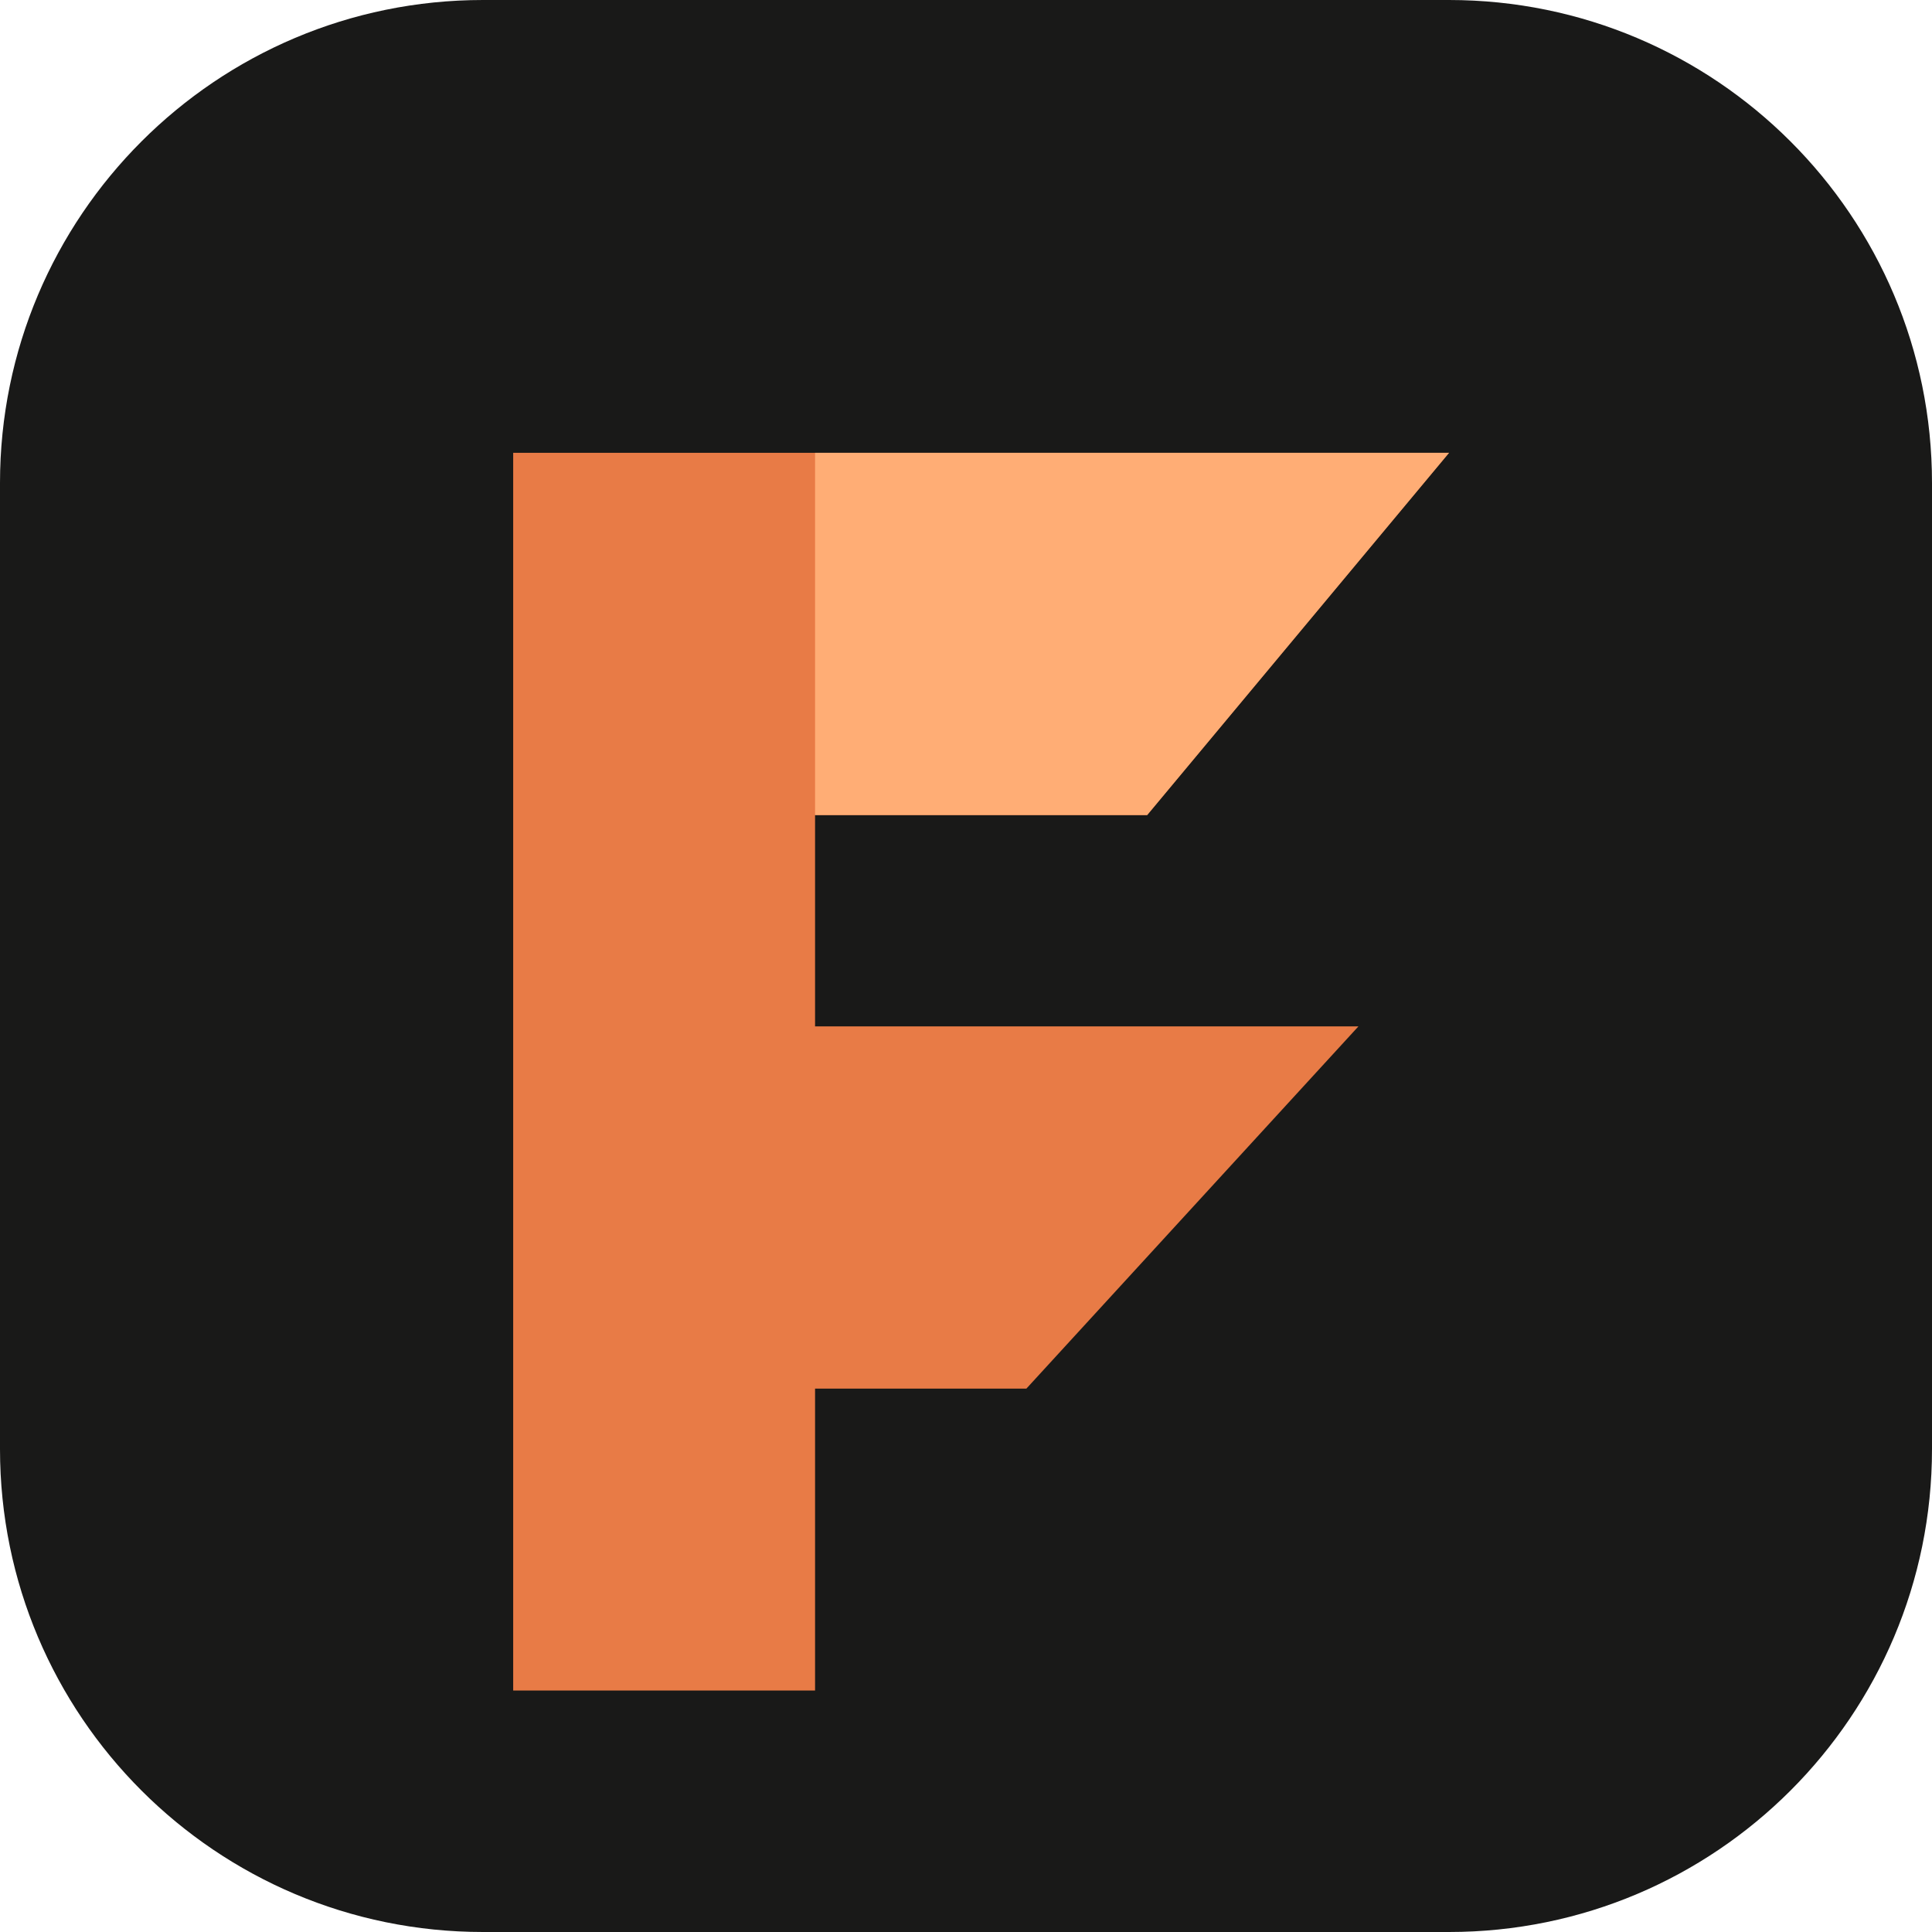
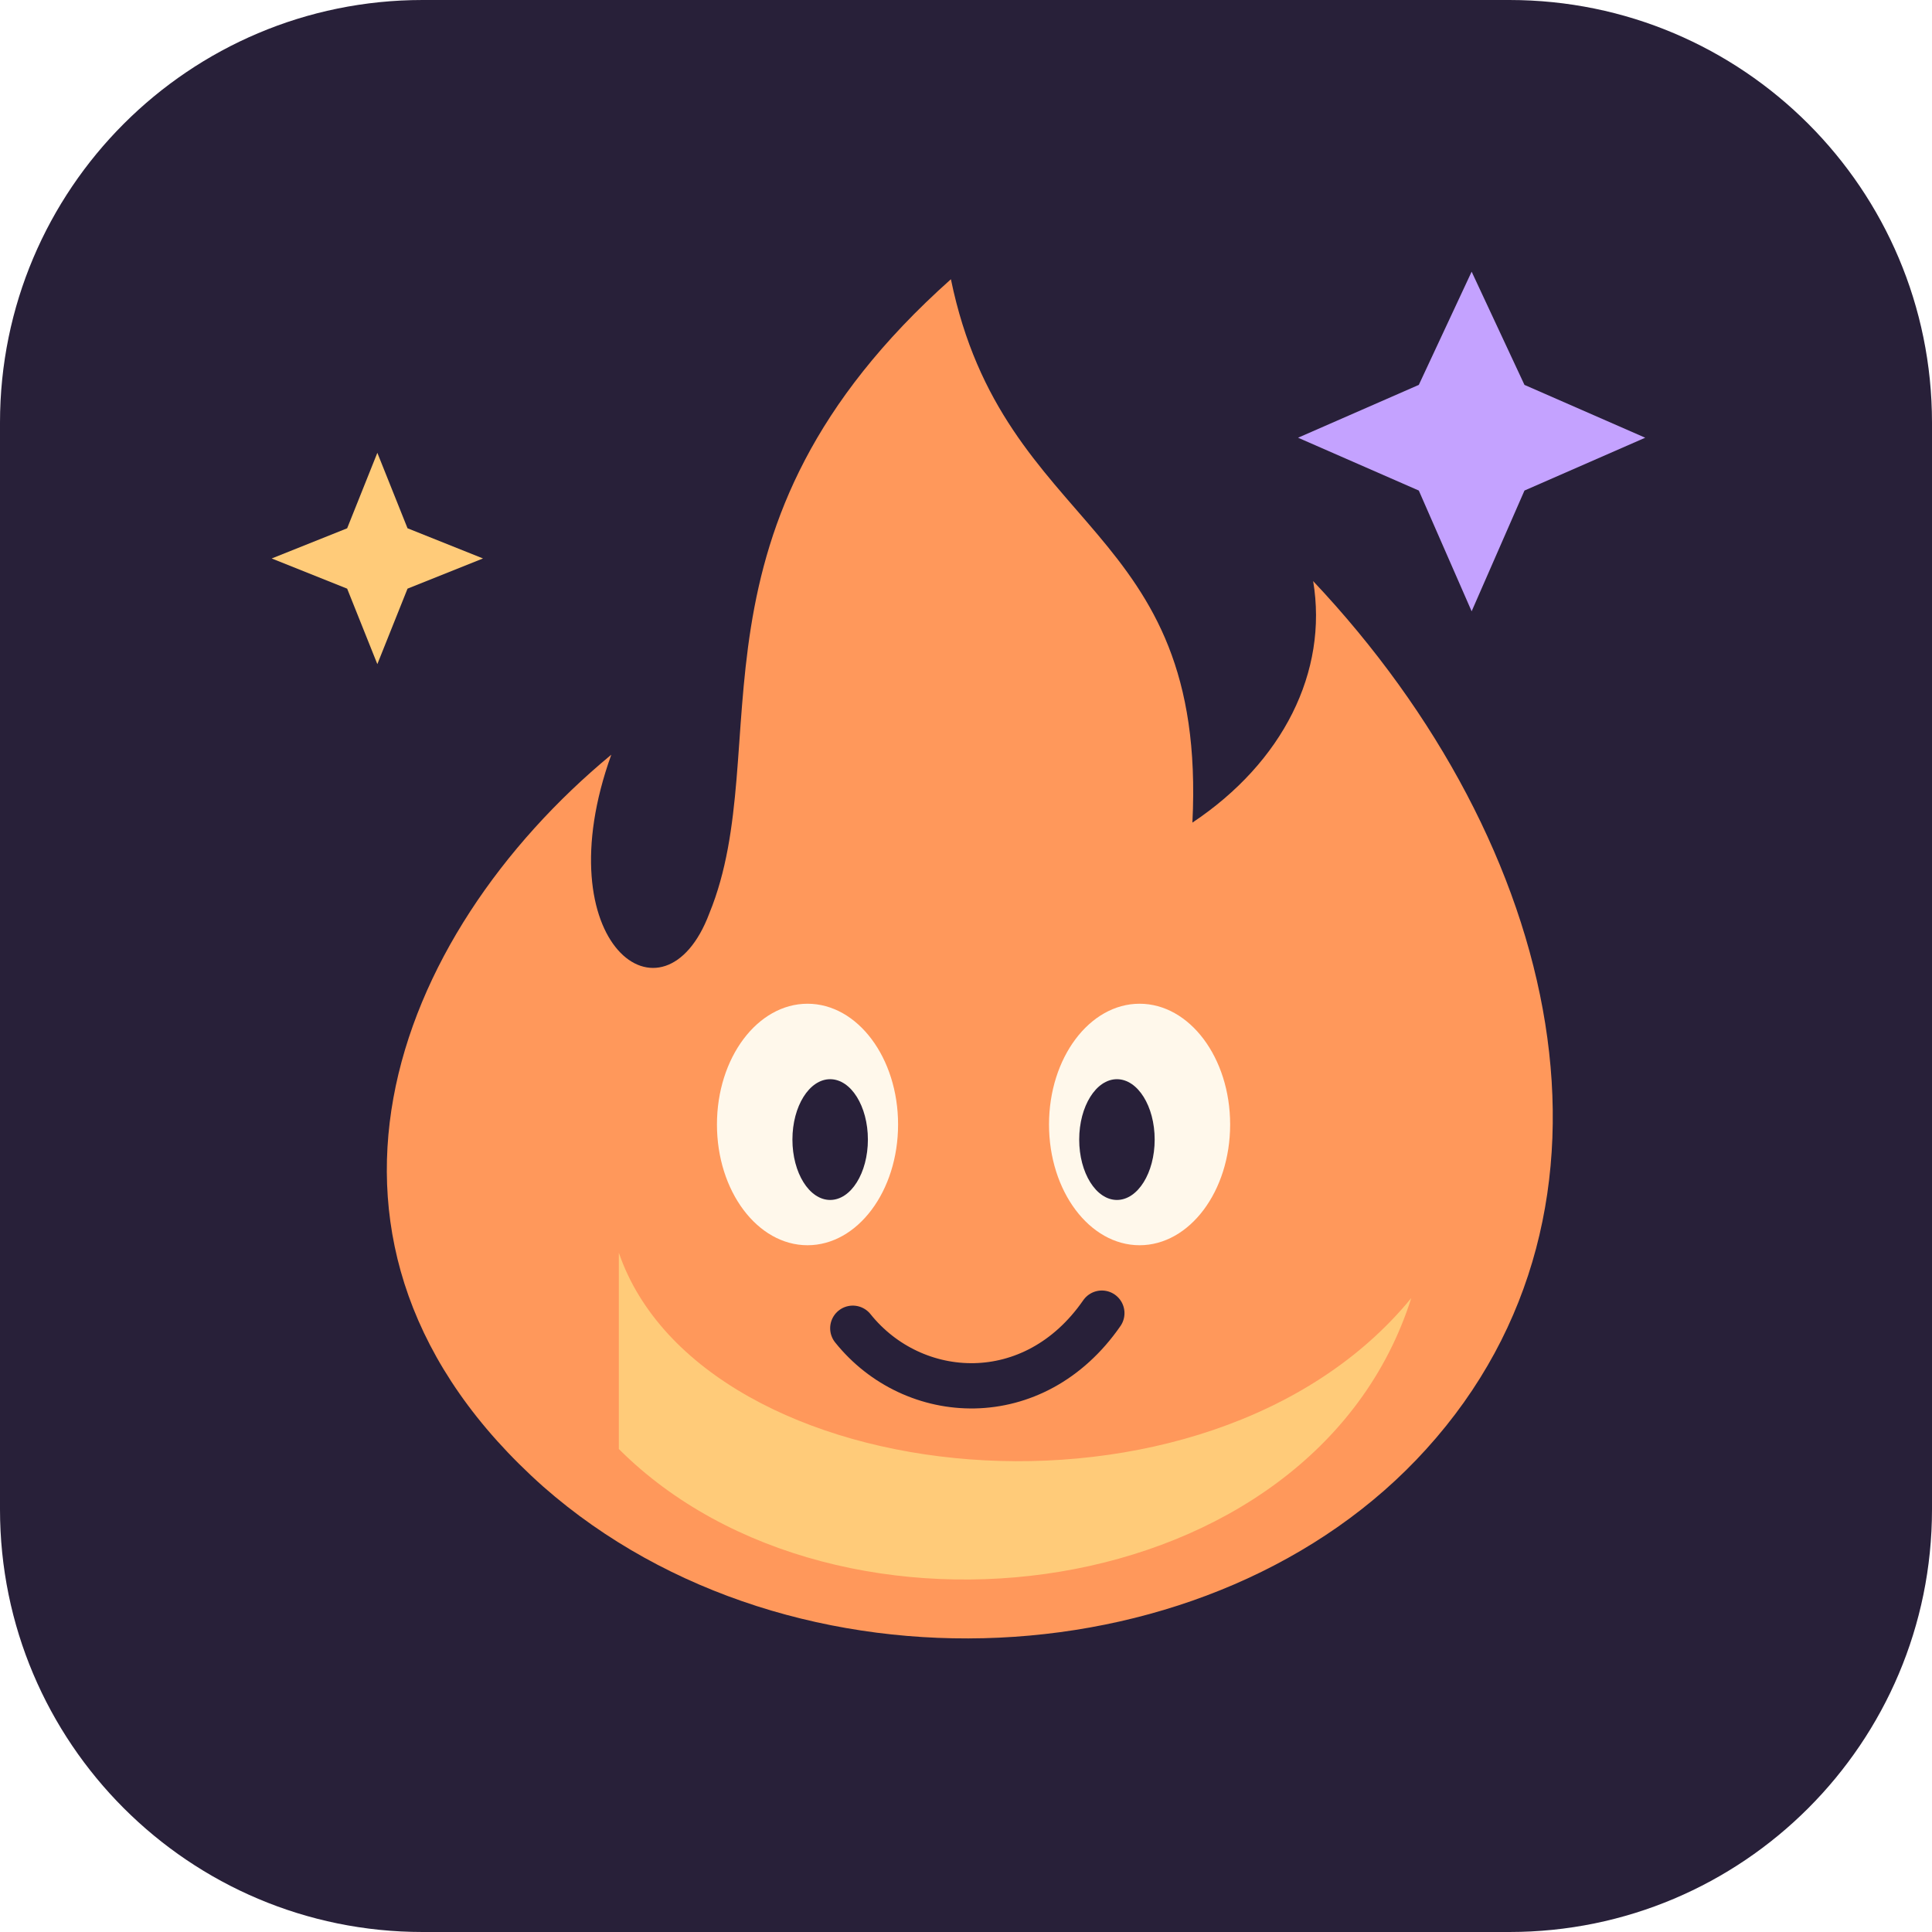
- <svg xmlns="http://www.w3.org/2000/svg" viewBox="0 0 64 64">
-   <rect width="64" height="64" rx="16" fill="#191918" />
-   <path d="M17 15h31L38 27H27v7h18L34 46h-7v10H17z" fill="#e87b46" />
-   <path d="M27 15h21L38 27H27z" fill="#ffad75" />
+ <svg xmlns="http://www.w3.org/2000/svg" viewBox="0 0 256 256" role="img" aria-label="Forge smiling spark">
+   <rect width="256" height="256" rx="56" fill="#282039" />
+   <path d="M126 37 C133 71 160 69 158 109 C170 101 176 89 174 77 C207 112 218 160 189 192 C161 223 105 226 72 197 C36 165 52 124 81 100 C72 125 88 137 94 121 C103 99 89 70 126 37 Z" fill="#FF985B" />
+   <path d="M82 166 C93 198 160 205 187 172 C174 213 111 221 82 192 Z" fill="#FFCB79" />
+   <ellipse cx="107" cy="149" rx="12" ry="16" fill="#FFF8EB" />
+   <ellipse cx="151" cy="149" rx="12" ry="16" fill="#FFF8EB" />
+   <ellipse cx="110" cy="151" rx="5" ry="8" fill="#282039" />
+   <ellipse cx="148" cy="151" rx="5" ry="8" fill="#282039" />
+   <path d="M113 176 C121 186 137 187 146 174" fill="none" stroke="#282039" stroke-width="6" stroke-linecap="round" />
+   <path d="M195 36 L202 51 L218 58 L202 65 L195 81 L188 65 L172 58 L188 51 Z" fill="#C4A2FF" />
+   <path d="M50 60 L54 70 L64 74 L54 78 L50 88 L46 78 L36 74 L46 70 Z" fill="#FFCB79" />
</svg>
